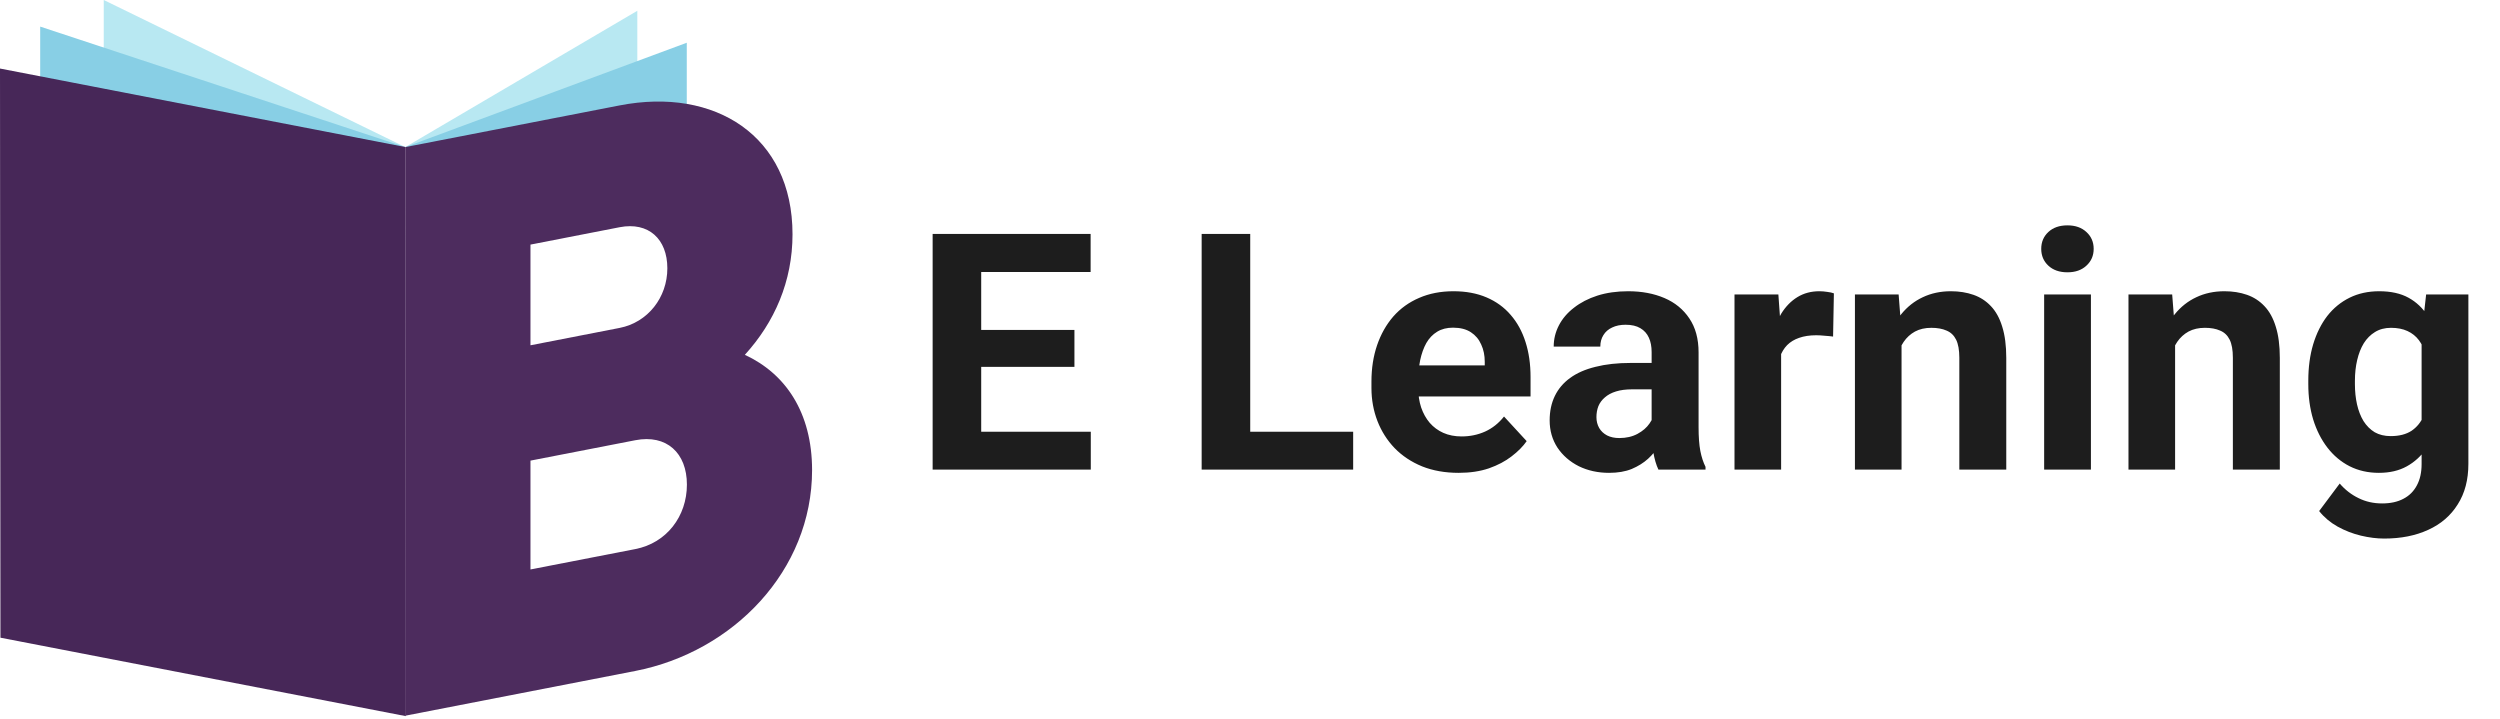
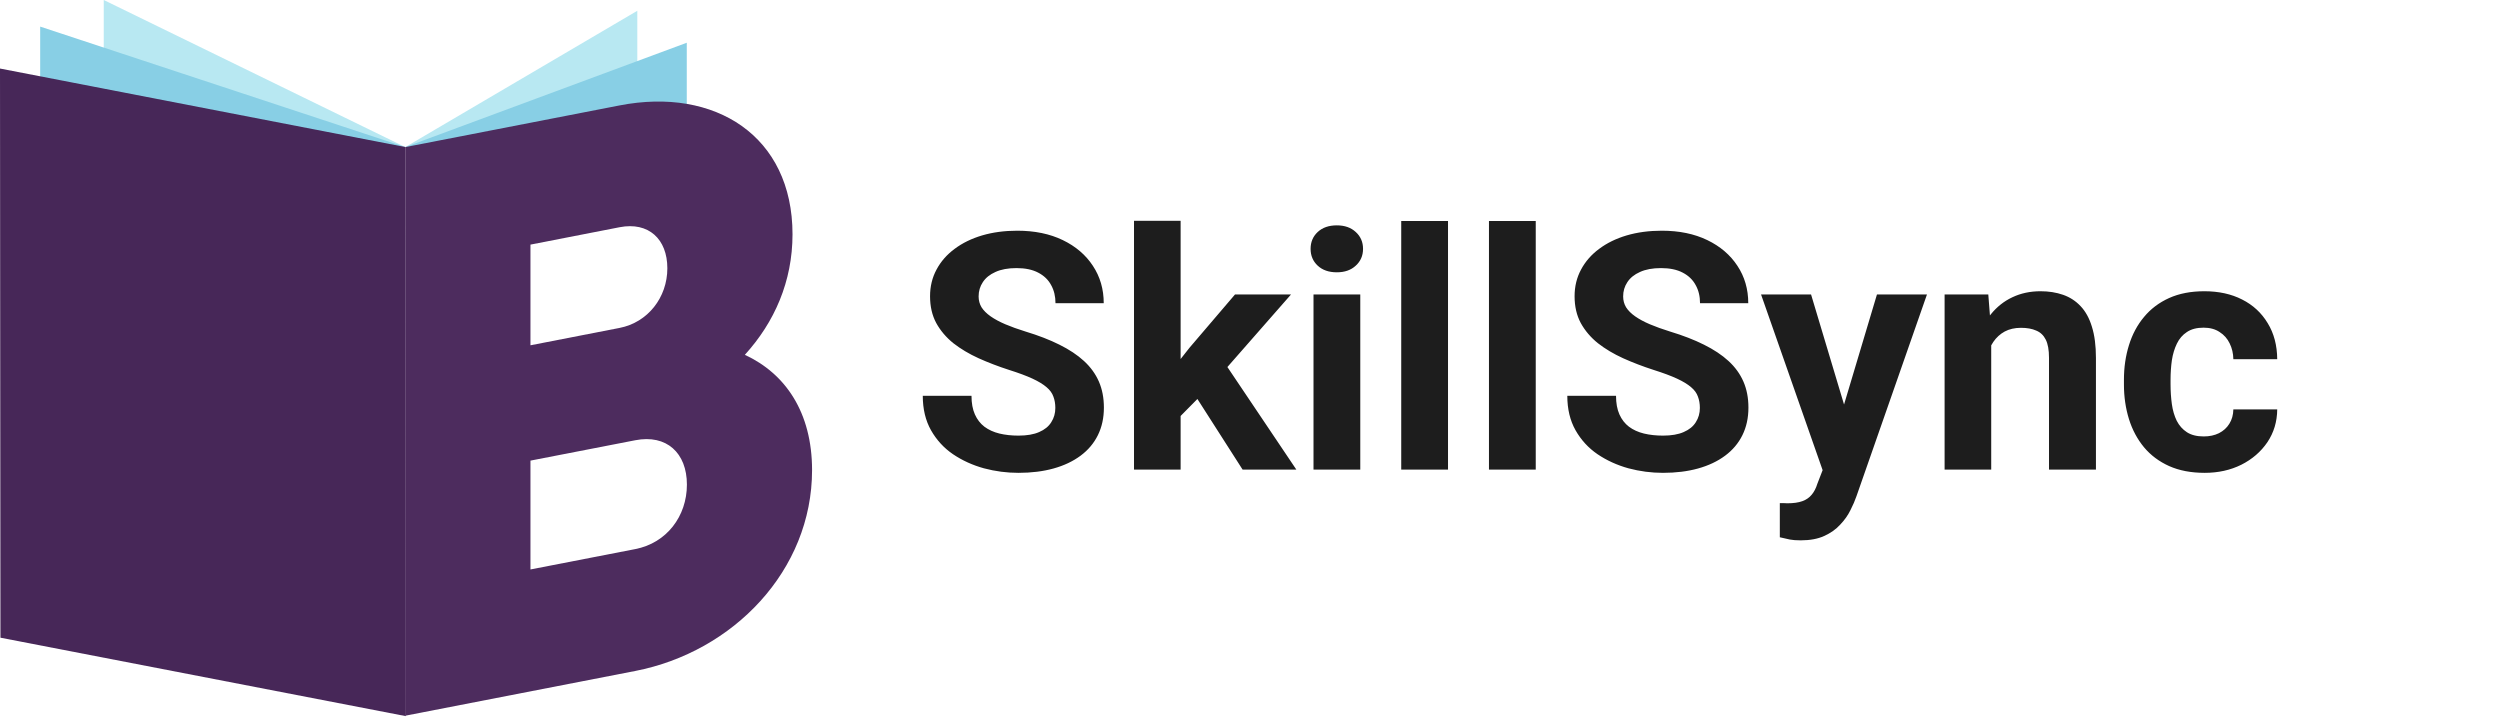
<svg xmlns="http://www.w3.org/2000/svg" width="181" height="52" viewBox="0 0 181 52" fill="none">
-   <path d="M78.973 31.258V34H69.891V31.258H78.973ZM71.039 16.938V34H67.523V16.938H71.039ZM77.789 23.887V26.559H69.891V23.887H77.789ZM78.961 16.938V19.691H69.891V16.938H78.961ZM97.969 31.258V34H89.379V31.258H97.969ZM90.516 16.938V34H87V16.938H90.516ZM105.609 34.234C104.625 34.234 103.742 34.078 102.961 33.766C102.18 33.445 101.516 33.004 100.969 32.441C100.43 31.879 100.016 31.227 99.727 30.484C99.438 29.734 99.293 28.938 99.293 28.094V27.625C99.293 26.664 99.43 25.785 99.703 24.988C99.977 24.191 100.367 23.5 100.875 22.914C101.391 22.328 102.016 21.879 102.75 21.566C103.484 21.246 104.312 21.086 105.234 21.086C106.133 21.086 106.93 21.234 107.625 21.531C108.32 21.828 108.902 22.25 109.371 22.797C109.848 23.344 110.207 24 110.449 24.766C110.691 25.523 110.812 26.367 110.812 27.297V28.703H100.734V26.453H107.496V26.195C107.496 25.727 107.41 25.309 107.238 24.941C107.074 24.566 106.824 24.27 106.488 24.051C106.152 23.832 105.723 23.723 105.199 23.723C104.754 23.723 104.371 23.82 104.051 24.016C103.73 24.211 103.469 24.484 103.266 24.836C103.07 25.188 102.922 25.602 102.82 26.078C102.727 26.547 102.68 27.062 102.68 27.625V28.094C102.68 28.602 102.75 29.07 102.891 29.5C103.039 29.93 103.246 30.301 103.512 30.613C103.785 30.926 104.113 31.168 104.496 31.34C104.887 31.512 105.328 31.598 105.82 31.598C106.43 31.598 106.996 31.48 107.52 31.246C108.051 31.004 108.508 30.641 108.891 30.156L110.531 31.938C110.266 32.32 109.902 32.688 109.441 33.039C108.988 33.391 108.441 33.68 107.801 33.906C107.16 34.125 106.43 34.234 105.609 34.234ZM119.578 31.141V25.492C119.578 25.086 119.512 24.738 119.379 24.449C119.246 24.152 119.039 23.922 118.758 23.758C118.484 23.594 118.129 23.512 117.691 23.512C117.316 23.512 116.992 23.578 116.719 23.711C116.445 23.836 116.234 24.02 116.086 24.262C115.938 24.496 115.863 24.773 115.863 25.094H112.488C112.488 24.555 112.613 24.043 112.863 23.559C113.113 23.074 113.477 22.648 113.953 22.281C114.43 21.906 114.996 21.613 115.652 21.402C116.316 21.191 117.059 21.086 117.879 21.086C118.863 21.086 119.738 21.25 120.504 21.578C121.27 21.906 121.871 22.398 122.309 23.055C122.754 23.711 122.977 24.531 122.977 25.516V30.941C122.977 31.637 123.02 32.207 123.105 32.652C123.191 33.09 123.316 33.473 123.48 33.801V34H120.07C119.906 33.656 119.781 33.227 119.695 32.711C119.617 32.188 119.578 31.664 119.578 31.141ZM120.023 26.277L120.047 28.188H118.16C117.715 28.188 117.328 28.238 117 28.34C116.672 28.441 116.402 28.586 116.191 28.773C115.98 28.953 115.824 29.164 115.723 29.406C115.629 29.648 115.582 29.914 115.582 30.203C115.582 30.492 115.648 30.754 115.781 30.988C115.914 31.215 116.105 31.395 116.355 31.527C116.605 31.652 116.898 31.715 117.234 31.715C117.742 31.715 118.184 31.613 118.559 31.41C118.934 31.207 119.223 30.957 119.426 30.66C119.637 30.363 119.746 30.082 119.754 29.816L120.645 31.246C120.52 31.566 120.348 31.898 120.129 32.242C119.918 32.586 119.648 32.91 119.32 33.215C118.992 33.512 118.598 33.758 118.137 33.953C117.676 34.141 117.129 34.234 116.496 34.234C115.691 34.234 114.961 34.074 114.305 33.754C113.656 33.426 113.141 32.977 112.758 32.406C112.383 31.828 112.195 31.172 112.195 30.438C112.195 29.773 112.32 29.184 112.57 28.668C112.82 28.152 113.188 27.719 113.672 27.367C114.164 27.008 114.777 26.738 115.512 26.559C116.246 26.371 117.098 26.277 118.066 26.277H120.023ZM128.953 24.086V34H125.578V21.32H128.754L128.953 24.086ZM132.773 21.238L132.715 24.367C132.551 24.344 132.352 24.324 132.117 24.309C131.891 24.285 131.684 24.273 131.496 24.273C131.02 24.273 130.605 24.336 130.254 24.461C129.91 24.578 129.621 24.754 129.387 24.988C129.16 25.223 128.988 25.508 128.871 25.844C128.762 26.18 128.699 26.562 128.684 26.992L128.004 26.781C128.004 25.961 128.086 25.207 128.25 24.52C128.414 23.824 128.652 23.219 128.965 22.703C129.285 22.188 129.676 21.789 130.137 21.508C130.598 21.227 131.125 21.086 131.719 21.086C131.906 21.086 132.098 21.102 132.293 21.133C132.488 21.156 132.648 21.191 132.773 21.238ZM137.672 24.027V34H134.297V21.32H137.461L137.672 24.027ZM137.18 27.215H136.266C136.266 26.277 136.387 25.434 136.629 24.684C136.871 23.926 137.211 23.281 137.648 22.75C138.086 22.211 138.605 21.801 139.207 21.52C139.816 21.23 140.496 21.086 141.246 21.086C141.84 21.086 142.383 21.172 142.875 21.344C143.367 21.516 143.789 21.789 144.141 22.164C144.5 22.539 144.773 23.035 144.961 23.652C145.156 24.27 145.254 25.023 145.254 25.914V34H141.855V25.902C141.855 25.34 141.777 24.902 141.621 24.59C141.465 24.277 141.234 24.059 140.93 23.934C140.633 23.801 140.266 23.734 139.828 23.734C139.375 23.734 138.98 23.824 138.645 24.004C138.316 24.184 138.043 24.434 137.824 24.754C137.613 25.066 137.453 25.434 137.344 25.855C137.234 26.277 137.18 26.73 137.18 27.215ZM151.383 21.32V34H147.996V21.32H151.383ZM147.785 18.016C147.785 17.523 147.957 17.117 148.301 16.797C148.645 16.477 149.105 16.316 149.684 16.316C150.254 16.316 150.711 16.477 151.055 16.797C151.406 17.117 151.582 17.523 151.582 18.016C151.582 18.508 151.406 18.914 151.055 19.234C150.711 19.555 150.254 19.715 149.684 19.715C149.105 19.715 148.645 19.555 148.301 19.234C147.957 18.914 147.785 18.508 147.785 18.016ZM157.477 24.027V34H154.102V21.32H157.266L157.477 24.027ZM156.984 27.215H156.07C156.07 26.277 156.191 25.434 156.434 24.684C156.676 23.926 157.016 23.281 157.453 22.75C157.891 22.211 158.41 21.801 159.012 21.52C159.621 21.23 160.301 21.086 161.051 21.086C161.645 21.086 162.188 21.172 162.68 21.344C163.172 21.516 163.594 21.789 163.945 22.164C164.305 22.539 164.578 23.035 164.766 23.652C164.961 24.27 165.059 25.023 165.059 25.914V34H161.66V25.902C161.66 25.34 161.582 24.902 161.426 24.59C161.27 24.277 161.039 24.059 160.734 23.934C160.438 23.801 160.07 23.734 159.633 23.734C159.18 23.734 158.785 23.824 158.449 24.004C158.121 24.184 157.848 24.434 157.629 24.754C157.418 25.066 157.258 25.434 157.148 25.855C157.039 26.277 156.984 26.73 156.984 27.215ZM175.652 21.32H178.711V33.578C178.711 34.734 178.453 35.715 177.938 36.52C177.43 37.332 176.719 37.945 175.805 38.359C174.891 38.781 173.828 38.992 172.617 38.992C172.086 38.992 171.523 38.922 170.93 38.781C170.344 38.641 169.781 38.422 169.242 38.125C168.711 37.828 168.266 37.453 167.906 37L169.395 35.008C169.785 35.461 170.238 35.812 170.754 36.062C171.27 36.32 171.84 36.449 172.465 36.449C173.074 36.449 173.59 36.336 174.012 36.109C174.434 35.891 174.758 35.566 174.984 35.137C175.211 34.715 175.324 34.203 175.324 33.602V24.25L175.652 21.32ZM167.121 27.812V27.566C167.121 26.598 167.238 25.719 167.473 24.93C167.715 24.133 168.055 23.449 168.492 22.879C168.938 22.309 169.477 21.867 170.109 21.555C170.742 21.242 171.457 21.086 172.254 21.086C173.098 21.086 173.805 21.242 174.375 21.555C174.945 21.867 175.414 22.312 175.781 22.891C176.148 23.461 176.434 24.137 176.637 24.918C176.848 25.691 177.012 26.539 177.129 27.461V28C177.012 28.883 176.836 29.703 176.602 30.461C176.367 31.219 176.059 31.883 175.676 32.453C175.293 33.016 174.816 33.453 174.246 33.766C173.684 34.078 173.012 34.234 172.23 34.234C171.449 34.234 170.742 34.074 170.109 33.754C169.484 33.434 168.949 32.984 168.504 32.406C168.059 31.828 167.715 31.148 167.473 30.367C167.238 29.586 167.121 28.734 167.121 27.812ZM170.496 27.566V27.812C170.496 28.336 170.547 28.824 170.648 29.277C170.75 29.73 170.906 30.133 171.117 30.484C171.336 30.828 171.605 31.098 171.926 31.293C172.254 31.48 172.641 31.574 173.086 31.574C173.703 31.574 174.207 31.445 174.598 31.188C174.988 30.922 175.281 30.559 175.477 30.098C175.672 29.637 175.785 29.105 175.816 28.504V26.969C175.801 26.477 175.734 26.035 175.617 25.645C175.5 25.246 175.336 24.906 175.125 24.625C174.914 24.344 174.641 24.125 174.305 23.969C173.969 23.812 173.57 23.734 173.109 23.734C172.664 23.734 172.277 23.836 171.949 24.039C171.629 24.234 171.359 24.504 171.141 24.848C170.93 25.191 170.77 25.598 170.66 26.066C170.551 26.527 170.496 27.027 170.496 27.566Z" fill="#1D1D1D" />
-   <path d="M29.343 10.65L46.142 0.78V9.364L29.343 10.65Z" fill="#B8E8F2" />
+   <path d="M76.406 29.535C76.406 29.23 76.359 28.957 76.266 28.715C76.18 28.465 76.016 28.238 75.773 28.035C75.531 27.824 75.191 27.617 74.754 27.414C74.316 27.211 73.75 27 73.055 26.781C72.281 26.531 71.547 26.25 70.852 25.938C70.164 25.625 69.555 25.262 69.023 24.848C68.5 24.426 68.086 23.938 67.781 23.383C67.484 22.828 67.336 22.184 67.336 21.449C67.336 20.738 67.492 20.094 67.805 19.516C68.117 18.93 68.555 18.43 69.117 18.016C69.68 17.594 70.344 17.27 71.109 17.043C71.883 16.816 72.731 16.703 73.652 16.703C74.91 16.703 76.008 16.93 76.945 17.383C77.883 17.836 78.609 18.457 79.125 19.246C79.648 20.035 79.91 20.938 79.91 21.953H76.418C76.418 21.453 76.312 21.016 76.102 20.641C75.898 20.258 75.586 19.957 75.164 19.738C74.75 19.52 74.227 19.41 73.594 19.41C72.984 19.41 72.477 19.504 72.07 19.691C71.664 19.871 71.359 20.117 71.156 20.43C70.953 20.734 70.852 21.078 70.852 21.461C70.852 21.75 70.922 22.012 71.062 22.246C71.211 22.48 71.43 22.699 71.719 22.902C72.008 23.105 72.363 23.297 72.785 23.477C73.207 23.656 73.695 23.832 74.25 24.004C75.18 24.285 75.996 24.602 76.699 24.953C77.41 25.305 78.004 25.699 78.481 26.137C78.957 26.574 79.316 27.07 79.559 27.625C79.801 28.18 79.922 28.809 79.922 29.512C79.922 30.254 79.777 30.918 79.488 31.504C79.199 32.09 78.781 32.586 78.234 32.992C77.688 33.398 77.035 33.707 76.277 33.918C75.519 34.129 74.672 34.234 73.734 34.234C72.891 34.234 72.059 34.125 71.238 33.906C70.418 33.68 69.672 33.34 69 32.887C68.336 32.434 67.805 31.855 67.406 31.152C67.008 30.449 66.809 29.617 66.809 28.656H70.336C70.336 29.188 70.418 29.637 70.582 30.004C70.746 30.371 70.977 30.668 71.273 30.895C71.578 31.121 71.938 31.285 72.352 31.387C72.773 31.488 73.234 31.539 73.734 31.539C74.344 31.539 74.844 31.453 75.234 31.281C75.633 31.109 75.926 30.871 76.113 30.566C76.309 30.262 76.406 29.918 76.406 29.535ZM85.477 15.988V34H82.102V15.988H85.477ZM93.469 21.32L87.961 27.602L85.008 30.59L83.777 28.152L86.121 25.176L89.414 21.32H93.469ZM89.965 34L86.215 28.141L88.547 26.102L93.856 34H89.965ZM98.484 21.32V34H95.098V21.32H98.484ZM94.887 18.016C94.887 17.523 95.059 17.117 95.402 16.797C95.746 16.477 96.207 16.316 96.785 16.316C97.356 16.316 97.812 16.477 98.156 16.797C98.508 17.117 98.684 17.523 98.684 18.016C98.684 18.508 98.508 18.914 98.156 19.234C97.812 19.555 97.356 19.715 96.785 19.715C96.207 19.715 95.746 19.555 95.402 19.234C95.059 18.914 94.887 18.508 94.887 18.016ZM104.836 16V34H101.449V16H104.836ZM111.188 16V34H107.801V16H111.188ZM123.07 29.535C123.07 29.23 123.023 28.957 122.93 28.715C122.844 28.465 122.68 28.238 122.438 28.035C122.195 27.824 121.855 27.617 121.418 27.414C120.98 27.211 120.414 27 119.719 26.781C118.945 26.531 118.211 26.25 117.516 25.938C116.828 25.625 116.219 25.262 115.688 24.848C115.164 24.426 114.75 23.938 114.445 23.383C114.148 22.828 114 22.184 114 21.449C114 20.738 114.156 20.094 114.469 19.516C114.781 18.93 115.219 18.43 115.781 18.016C116.344 17.594 117.008 17.27 117.773 17.043C118.547 16.816 119.395 16.703 120.316 16.703C121.574 16.703 122.672 16.93 123.609 17.383C124.547 17.836 125.273 18.457 125.789 19.246C126.312 20.035 126.574 20.938 126.574 21.953H123.082C123.082 21.453 122.977 21.016 122.766 20.641C122.562 20.258 122.25 19.957 121.828 19.738C121.414 19.52 120.891 19.41 120.258 19.41C119.648 19.41 119.141 19.504 118.734 19.691C118.328 19.871 118.023 20.117 117.82 20.43C117.617 20.734 117.516 21.078 117.516 21.461C117.516 21.75 117.586 22.012 117.727 22.246C117.875 22.48 118.094 22.699 118.383 22.902C118.672 23.105 119.027 23.297 119.449 23.477C119.871 23.656 120.359 23.832 120.914 24.004C121.844 24.285 122.66 24.602 123.363 24.953C124.074 25.305 124.668 25.699 125.145 26.137C125.621 26.574 125.98 27.07 126.223 27.625C126.465 28.18 126.586 28.809 126.586 29.512C126.586 30.254 126.441 30.918 126.152 31.504C125.863 32.09 125.445 32.586 124.898 32.992C124.352 33.398 123.699 33.707 122.941 33.918C122.184 34.129 121.336 34.234 120.398 34.234C119.555 34.234 118.723 34.125 117.902 33.906C117.082 33.68 116.336 33.34 115.664 32.887C115 32.434 114.469 31.855 114.07 31.152C113.672 30.449 113.473 29.617 113.473 28.656H117C117 29.188 117.082 29.637 117.246 30.004C117.41 30.371 117.641 30.668 117.938 30.895C118.242 31.121 118.602 31.285 119.016 31.387C119.438 31.488 119.898 31.539 120.398 31.539C121.008 31.539 121.508 31.453 121.898 31.281C122.297 31.109 122.59 30.871 122.777 30.566C122.973 30.262 123.07 29.918 123.07 29.535ZM132.527 32.57L135.891 21.32H139.512L134.414 35.91C134.305 36.23 134.156 36.574 133.969 36.941C133.789 37.309 133.543 37.656 133.23 37.984C132.926 38.32 132.539 38.594 132.07 38.805C131.609 39.016 131.043 39.121 130.371 39.121C130.051 39.121 129.789 39.102 129.586 39.062C129.383 39.023 129.141 38.969 128.859 38.898V36.426C128.945 36.426 129.035 36.426 129.129 36.426C129.223 36.434 129.312 36.438 129.398 36.438C129.844 36.438 130.207 36.387 130.488 36.285C130.77 36.184 130.996 36.027 131.168 35.816C131.34 35.613 131.477 35.348 131.578 35.02L132.527 32.57ZM131.121 21.32L133.875 30.508L134.355 34.082L132.059 34.328L127.5 21.32H131.121ZM144.164 24.027V34H140.789V21.32H143.953L144.164 24.027ZM143.672 27.215H142.758C142.758 26.277 142.879 25.434 143.121 24.684C143.363 23.926 143.703 23.281 144.141 22.75C144.578 22.211 145.098 21.801 145.699 21.52C146.309 21.23 146.988 21.086 147.738 21.086C148.332 21.086 148.875 21.172 149.367 21.344C149.859 21.516 150.281 21.789 150.633 22.164C150.992 22.539 151.266 23.035 151.453 23.652C151.648 24.27 151.746 25.023 151.746 25.914V34H148.348V25.902C148.348 25.34 148.27 24.902 148.113 24.59C147.957 24.277 147.727 24.059 147.422 23.934C147.125 23.801 146.758 23.734 146.32 23.734C145.867 23.734 145.473 23.824 145.137 24.004C144.809 24.184 144.535 24.434 144.316 24.754C144.105 25.066 143.945 25.434 143.836 25.855C143.727 26.277 143.672 26.73 143.672 27.215ZM159.551 31.598C159.965 31.598 160.332 31.52 160.652 31.363C160.973 31.199 161.223 30.973 161.402 30.684C161.59 30.387 161.688 30.039 161.695 29.641H164.871C164.863 30.531 164.625 31.324 164.156 32.02C163.688 32.707 163.059 33.25 162.27 33.648C161.48 34.039 160.598 34.234 159.621 34.234C158.637 34.234 157.777 34.07 157.043 33.742C156.316 33.414 155.711 32.961 155.227 32.383C154.742 31.797 154.379 31.117 154.137 30.344C153.895 29.562 153.773 28.727 153.773 27.836V27.496C153.773 26.598 153.895 25.762 154.137 24.988C154.379 24.207 154.742 23.527 155.227 22.949C155.711 22.363 156.316 21.906 157.043 21.578C157.77 21.25 158.621 21.086 159.598 21.086C160.637 21.086 161.547 21.285 162.328 21.684C163.117 22.082 163.734 22.652 164.18 23.395C164.633 24.129 164.863 25 164.871 26.008H161.695C161.688 25.586 161.598 25.203 161.426 24.859C161.262 24.516 161.02 24.242 160.699 24.039C160.387 23.828 160 23.723 159.539 23.723C159.047 23.723 158.645 23.828 158.332 24.039C158.02 24.242 157.777 24.523 157.605 24.883C157.434 25.234 157.312 25.637 157.242 26.09C157.18 26.535 157.148 27.004 157.148 27.496V27.836C157.148 28.328 157.18 28.801 157.242 29.254C157.305 29.707 157.422 30.109 157.594 30.461C157.773 30.812 158.02 31.09 158.332 31.293C158.645 31.496 159.051 31.598 159.551 31.598Z" fill="#1D1D1D" />
+   <path d="M29.343 10.65L46.141 0.78V9.365L29.343 10.65Z" fill="#B8E8F2" />
  <path d="M29.343 10.65L49.723 3.094V9.216L29.343 10.65Z" fill="#88CFE5" />
  <path d="M29.343 10.65L7.511 0V8.35L29.343 10.65Z" fill="#B8E8F2" />
-   <path d="M29.343 10.65L2.91 1.926V7.813L29.343 10.65Z" fill="#88CFE5" />
+   <path d="M29.343 10.65L2.909 1.926V7.813L29.343 10.65Z" fill="#88CFE5" />
  <path d="M29.379 51.848L0.032 46.169L0 4.962L29.348 10.646L29.379 51.848Z" fill="#472758" />
-   <path d="M58.795 34.03C58.795 41.319 53.075 47.197 45.997 48.577L29.348 51.816L29.343 10.65L44.861 7.632C51.767 6.288 57.378 9.843 57.378 16.961C57.378 20.371 56.075 23.33 53.927 25.689C56.868 27.051 58.79 29.853 58.795 34.03ZM38.406 17.709V24.999L44.861 23.741C46.9 23.343 48.316 21.539 48.316 19.424C48.316 17.308 46.958 16.045 44.861 16.451L38.406 17.709ZM49.732 35.085C49.732 32.794 48.262 31.431 45.993 31.873L38.406 33.349V41.229L45.993 39.754C48.262 39.316 49.732 37.381 49.732 35.085Z" fill="#4D2C5E" />
+   <path d="M58.794 34.03C58.794 41.319 53.075 47.197 45.997 48.577L29.348 51.816L29.343 10.65L44.86 7.632C51.766 6.288 57.378 9.843 57.378 16.961C57.378 20.371 56.074 23.33 53.927 25.689C56.868 27.052 58.79 29.853 58.794 34.03ZM38.405 17.71V24.999L44.86 23.741C46.899 23.344 48.316 21.539 48.316 19.424C48.316 17.308 46.958 16.045 44.86 16.451L38.405 17.71ZM49.732 35.085C49.732 32.794 48.261 31.432 45.992 31.874L38.405 33.349V41.229L45.992 39.754C48.261 39.316 49.732 37.381 49.732 35.085Z" fill="#4D2C5E" />
</svg>
